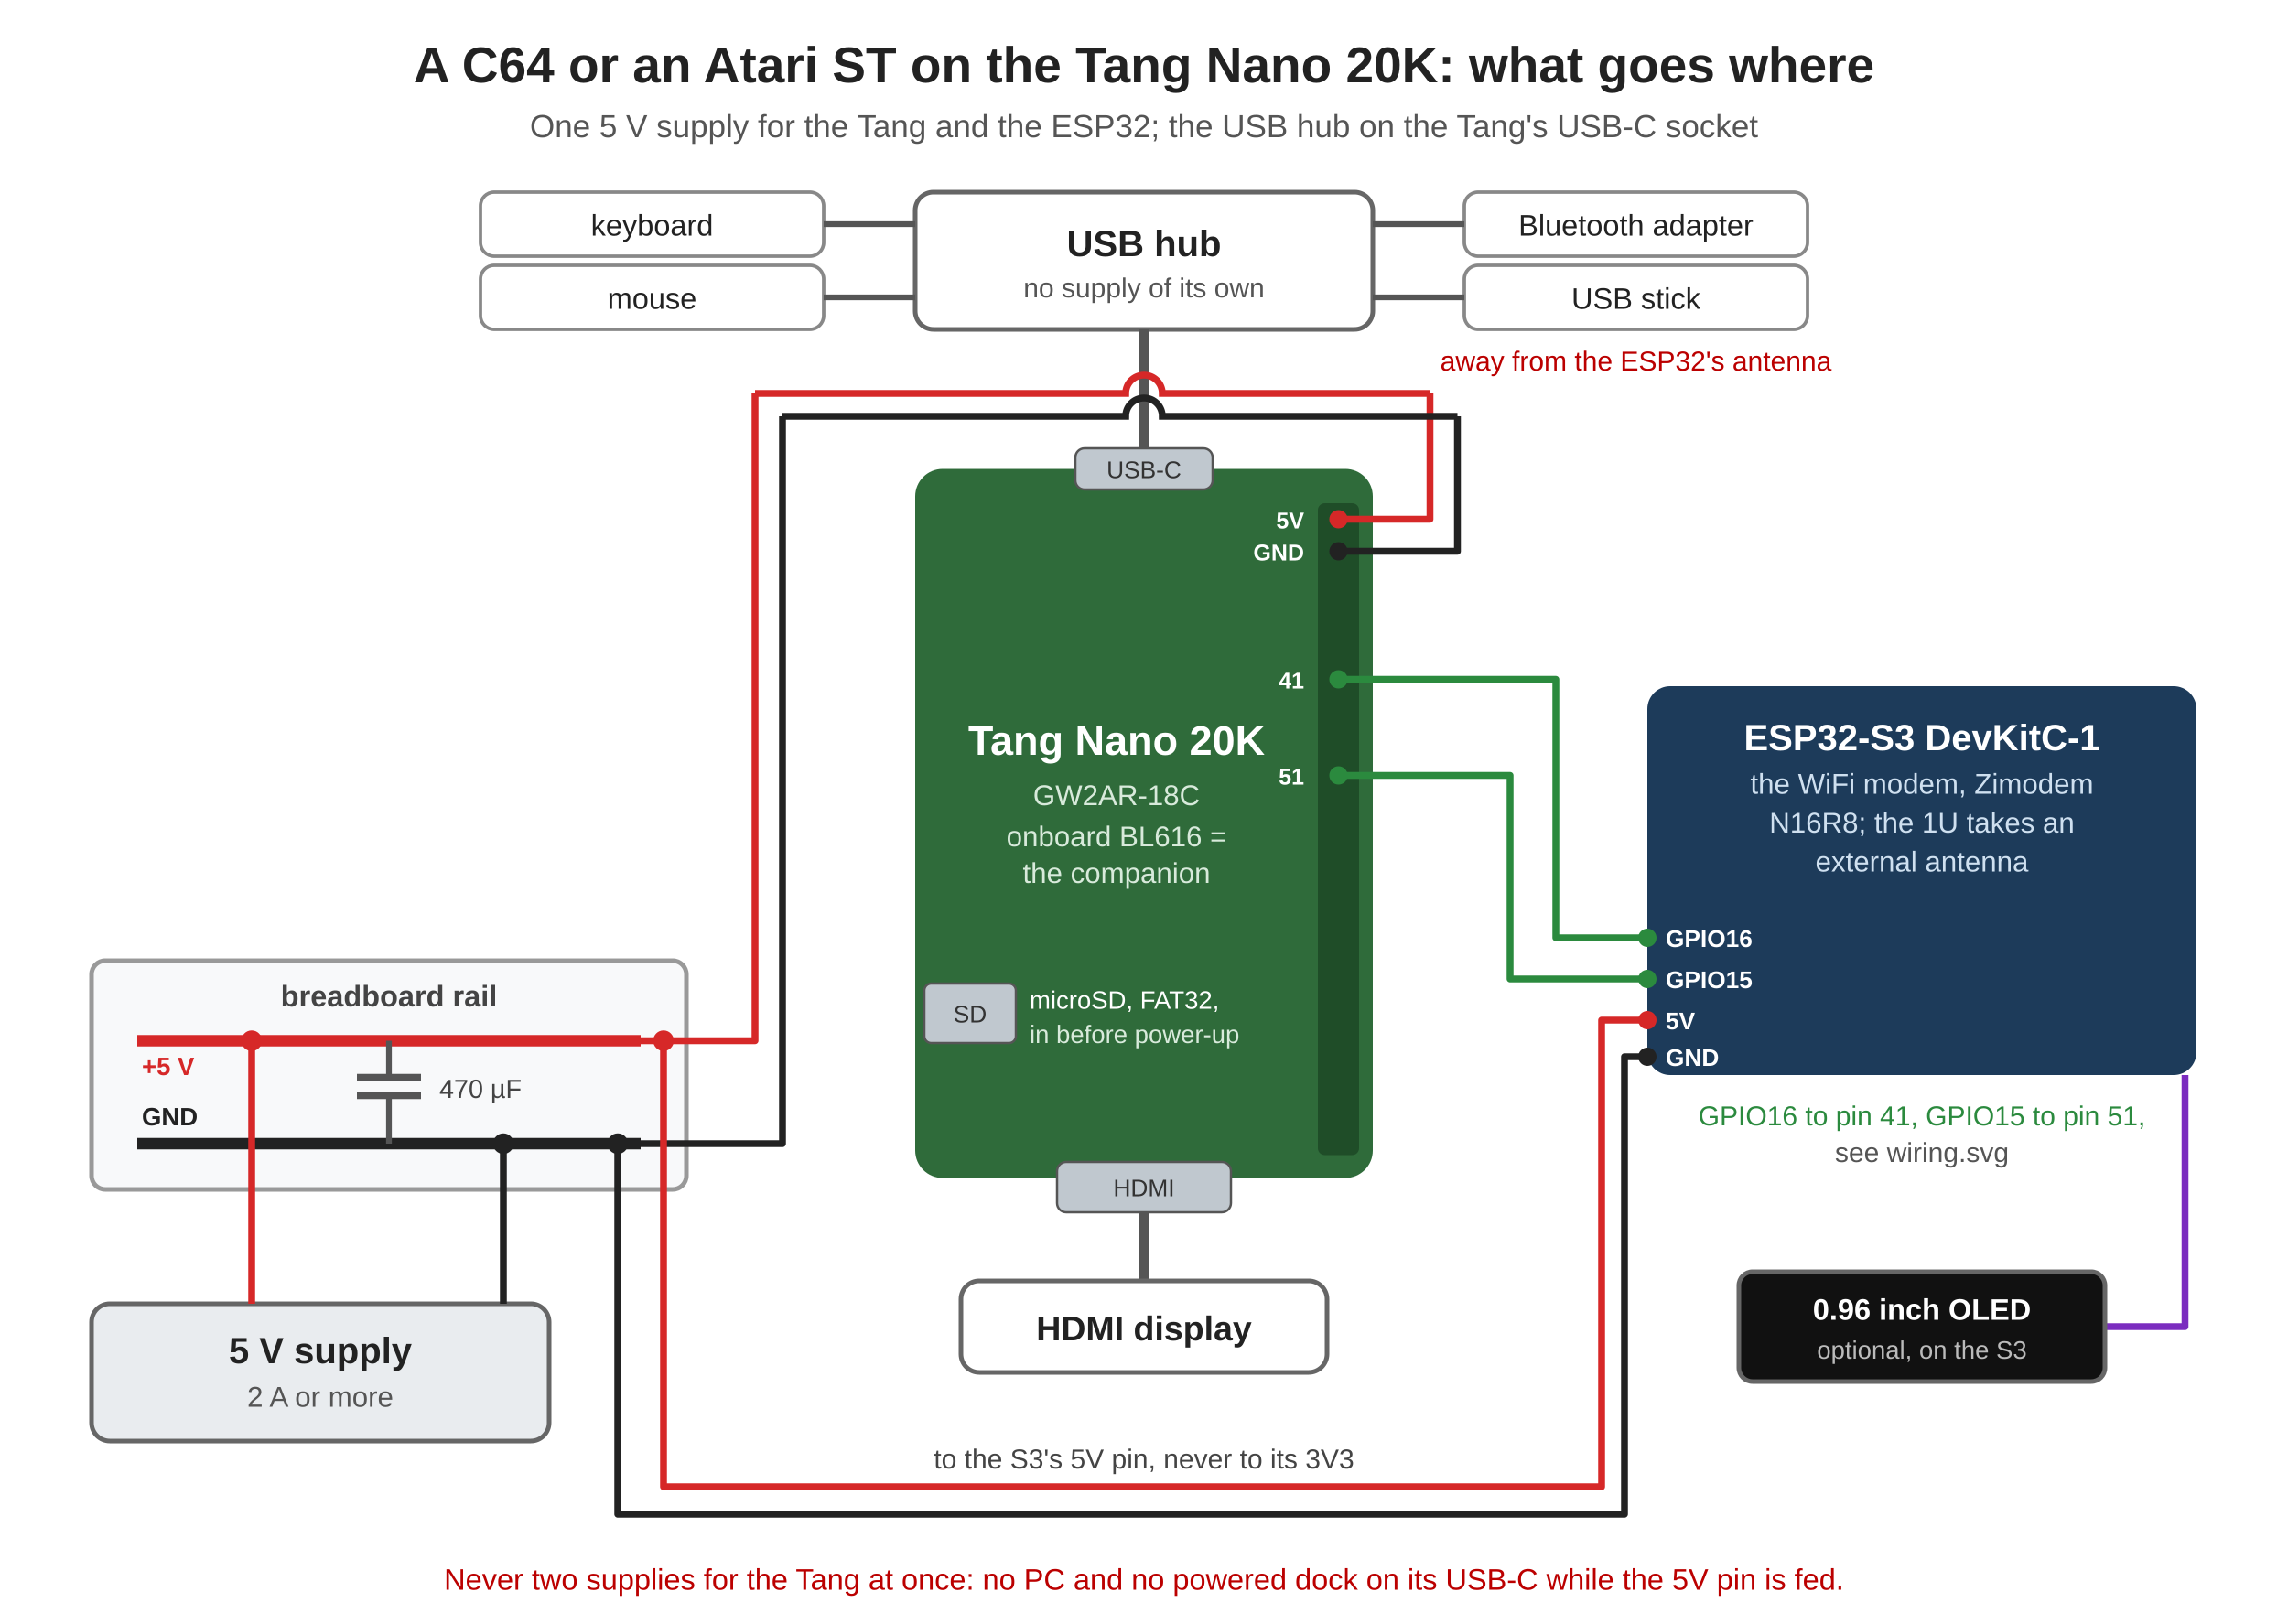
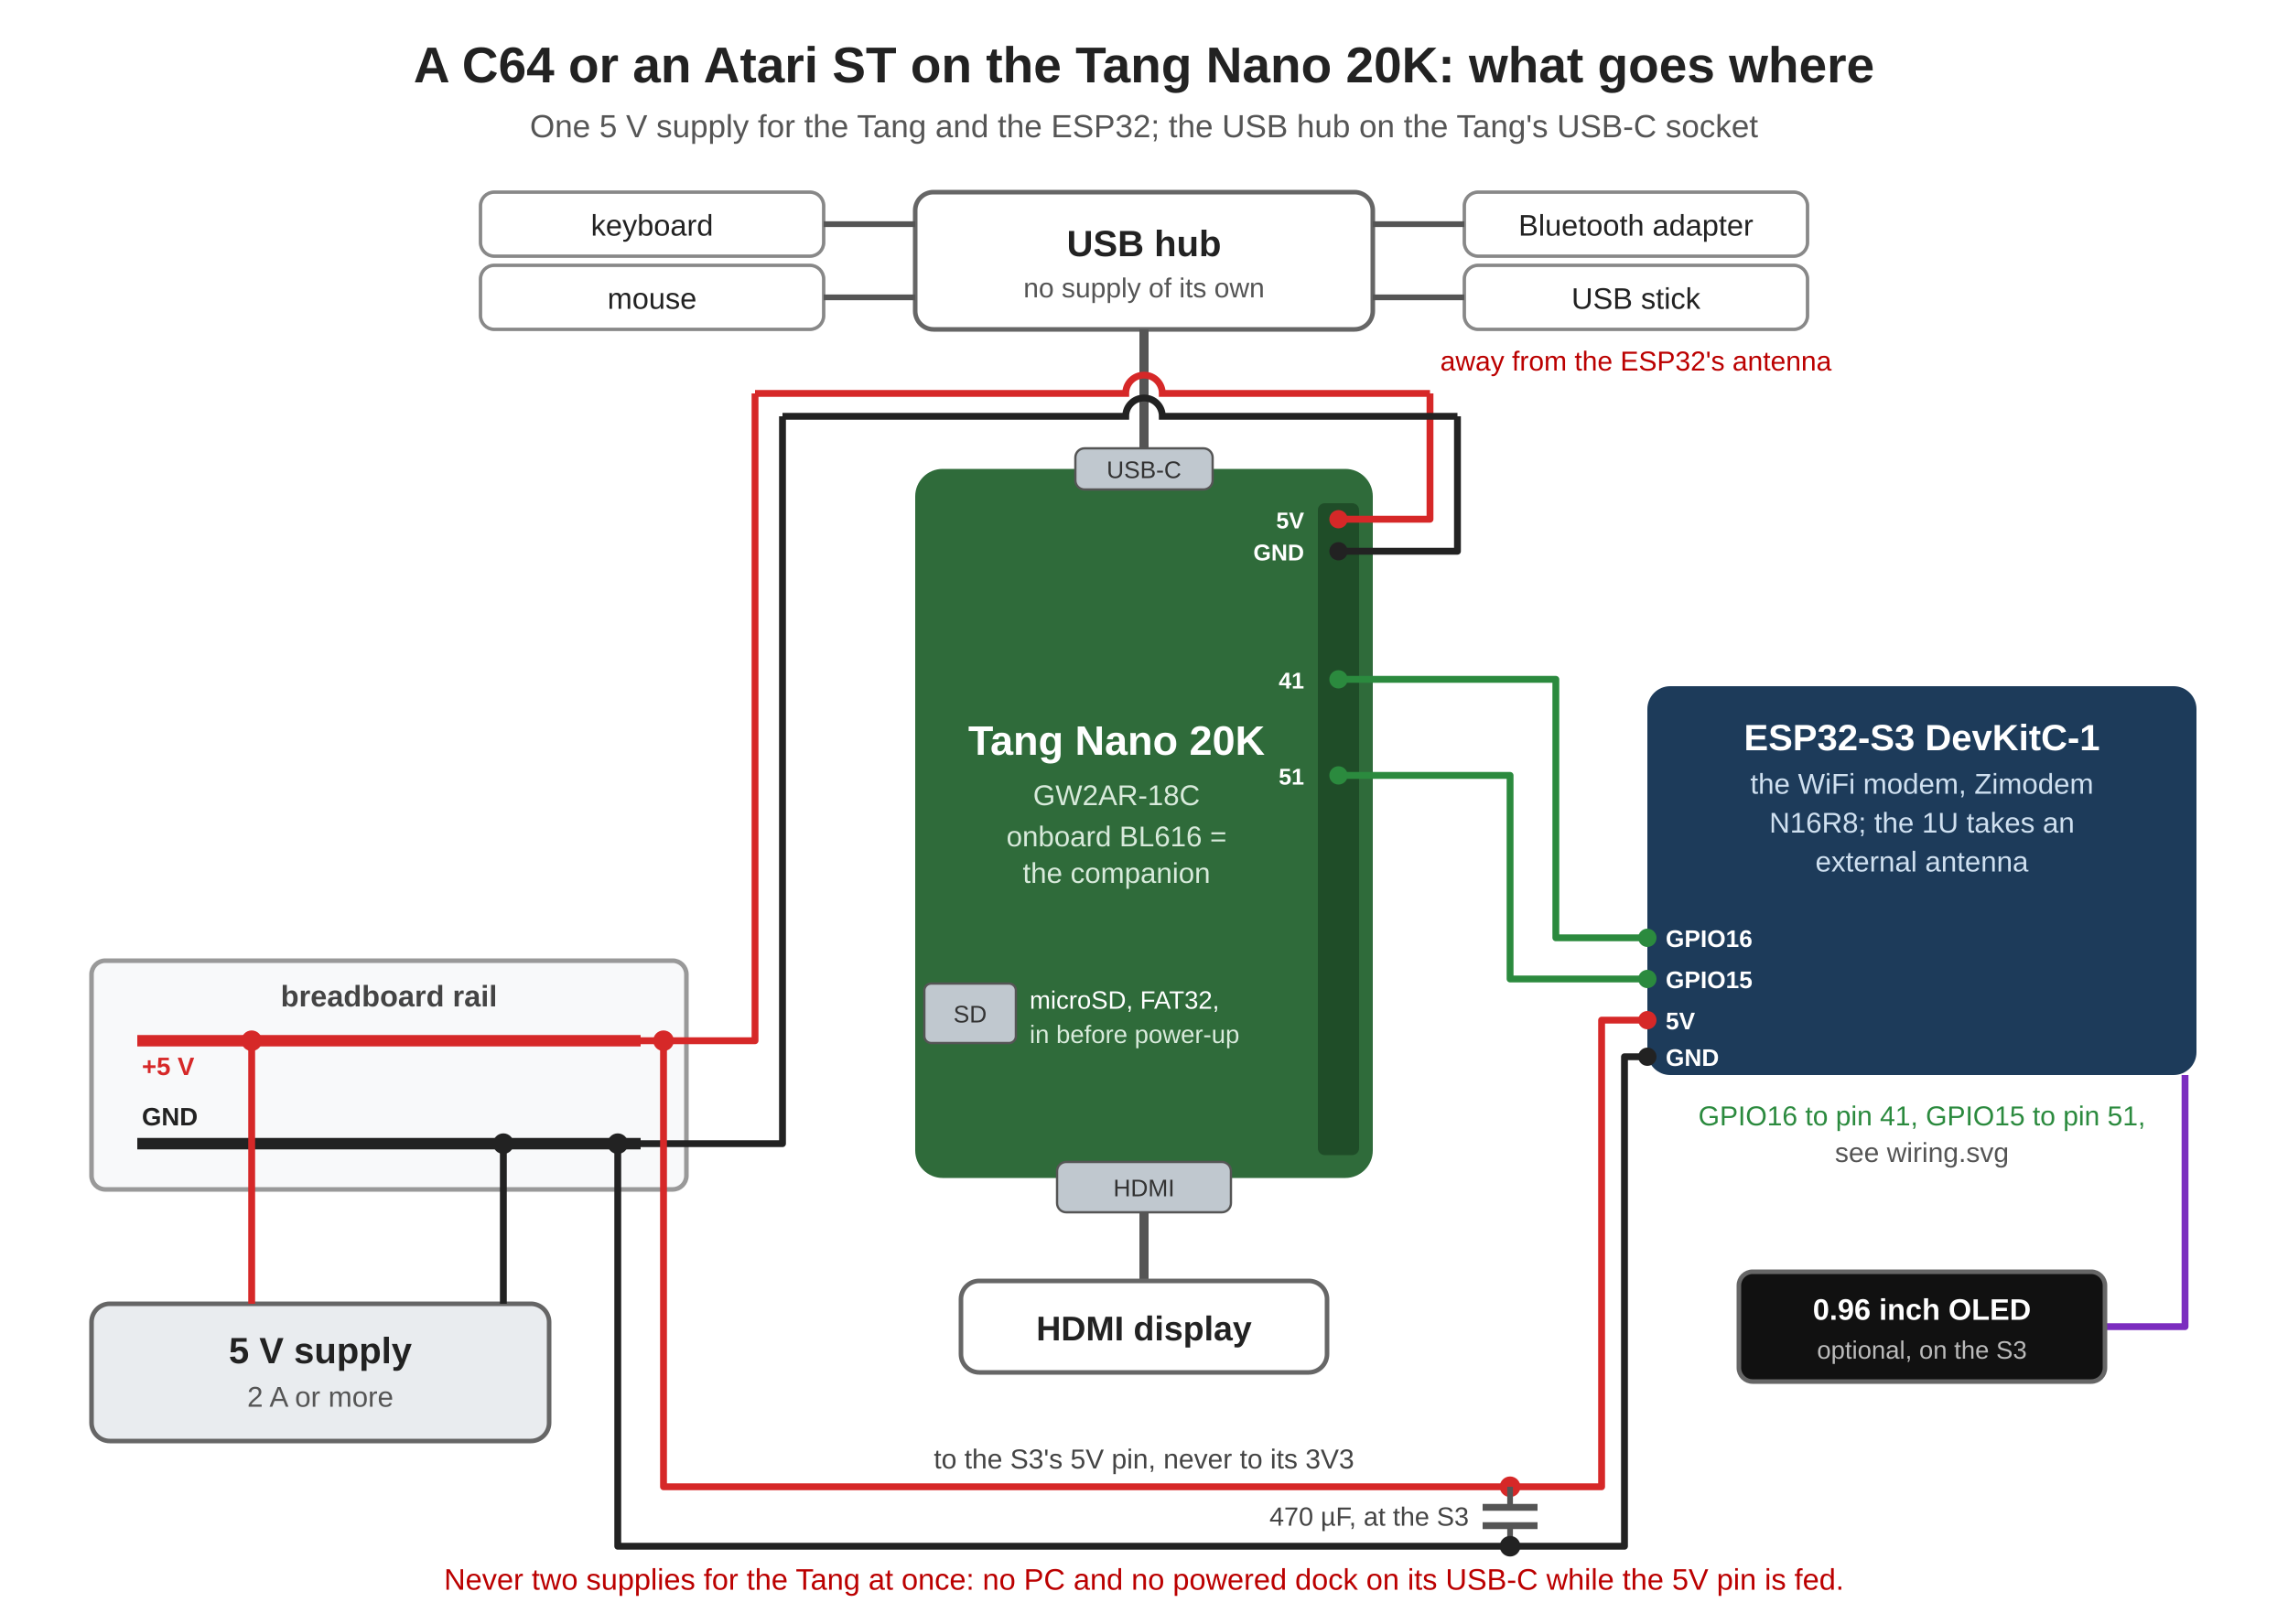
<svg xmlns="http://www.w3.org/2000/svg" viewBox="0 0 1000 710" font-family="Segoe UI, Arial, Helvetica, sans-serif">
  <rect width="1000" height="710" fill="#ffffff" />
  <text x="500" y="36" font-size="22" fill="#222" text-anchor="middle" font-weight="bold">A C64 or an Atari ST on the Tang Nano 20K: what goes where</text>
  <text x="500" y="60" font-size="14" fill="#555" text-anchor="middle">One 5 V supply for the Tang and the ESP32; the USB hub on the Tang's USB-C socket</text>
  <rect x="400" y="84" width="200" height="60" rx="8" fill="#fff" stroke="#666" stroke-width="2" />
  <text x="500" y="112" font-size="16" fill="#222" text-anchor="middle" font-weight="bold">USB hub</text>
  <text x="500" y="130" font-size="12" fill="#555" text-anchor="middle">no supply of its own</text>
  <rect x="210" y="84" width="150" height="28" rx="6" fill="#fff" stroke="#888" stroke-width="1.5" />
  <text x="285" y="103" font-size="13" fill="#222" text-anchor="middle">keyboard</text>
  <path d="M360 98 L400 98" fill="none" stroke="#555" stroke-width="2.5" stroke-linejoin="round" />
  <rect x="210" y="116" width="150" height="28" rx="6" fill="#fff" stroke="#888" stroke-width="1.5" />
  <text x="285" y="135" font-size="13" fill="#222" text-anchor="middle">mouse</text>
  <path d="M360 130 L400 130" fill="none" stroke="#555" stroke-width="2.5" stroke-linejoin="round" />
  <rect x="640" y="84" width="150" height="28" rx="6" fill="#fff" stroke="#888" stroke-width="1.5" />
  <text x="715" y="103" font-size="13" fill="#222" text-anchor="middle">Bluetooth adapter</text>
  <path d="M600 98 L640 98" fill="none" stroke="#555" stroke-width="2.5" stroke-linejoin="round" />
  <rect x="640" y="116" width="150" height="28" rx="6" fill="#fff" stroke="#888" stroke-width="1.5" />
  <text x="715" y="135" font-size="13" fill="#222" text-anchor="middle">USB stick</text>
  <path d="M600 130 L640 130" fill="none" stroke="#555" stroke-width="2.5" stroke-linejoin="round" />
  <text x="715" y="162" font-size="12" fill="#b00" text-anchor="middle">away from the ESP32's antenna</text>
  <path d="M500 144 L500 196" fill="none" stroke="#555" stroke-width="4" stroke-linejoin="round" />
  <rect x="400" y="205" width="200" height="310" rx="12" fill="#2f6b3a" stroke="none" stroke-width="2" />
  <rect x="470" y="196" width="60" height="18" rx="4" fill="#c0c8cf" stroke="#555" stroke-width="1" />
  <text x="500" y="209" font-size="10.5" fill="#333" text-anchor="middle">USB-C</text>
  <rect x="462" y="508" width="76" height="22" rx="4" fill="#c0c8cf" stroke="#555" stroke-width="1" />
  <text x="500" y="523" font-size="10.5" fill="#333" text-anchor="middle">HDMI</text>
  <text x="488" y="330" font-size="18" fill="#fff" text-anchor="middle" font-weight="bold">Tang Nano 20K</text>
  <text x="488" y="352" font-size="12.5" fill="#d8eadb" text-anchor="middle">GW2AR-18C</text>
  <text x="488" y="370" font-size="12.5" fill="#d8eadb" text-anchor="middle">onboard BL616 =</text>
  <text x="488" y="386" font-size="12.5" fill="#d8eadb" text-anchor="middle">the companion</text>
  <rect x="404" y="430" width="40" height="26" rx="3" fill="#c0c8cf" stroke="#555" stroke-width="1" />
  <text x="424" y="447" font-size="10.5" fill="#333" text-anchor="middle">SD</text>
  <text x="450" y="441" font-size="11" fill="#fff" text-anchor="start">microSD, FAT32,</text>
  <text x="450" y="456" font-size="11" fill="#d8eadb" text-anchor="start">in before power-up</text>
  <rect x="576" y="220" width="18" height="285" rx="3" fill="#1f4d28" stroke="none" stroke-width="2" />
  <circle cx="585" cy="227" r="4" fill="#d62828" />
  <circle cx="585" cy="241" r="4" fill="#222222" />
  <circle cx="585" cy="297" r="4" fill="#2b8a3e" />
  <circle cx="585" cy="339" r="4" fill="#2b8a3e" />
  <text x="570" y="231" font-size="10" fill="#fff" text-anchor="end" font-weight="bold">5V</text>
  <text x="570" y="245" font-size="10" fill="#fff" text-anchor="end" font-weight="bold">GND</text>
  <text x="570" y="301" font-size="10" fill="#fff" text-anchor="end" font-weight="bold">41</text>
  <text x="570" y="343" font-size="10" fill="#fff" text-anchor="end" font-weight="bold">51</text>
  <rect x="40" y="420" width="260" height="100" rx="6" fill="#f8f9fa" stroke="#999" stroke-width="2" />
  <text x="170" y="440" font-size="13" fill="#444" text-anchor="middle" font-weight="bold">breadboard rail</text>
  <path d="M60 455 L280 455" fill="none" stroke="#d62828" stroke-width="5" stroke-linejoin="round" />
  <path d="M60 500 L280 500" fill="none" stroke="#222222" stroke-width="5" stroke-linejoin="round" />
  <text x="62" y="470" font-size="11" fill="#d62828" text-anchor="start" font-weight="bold">+5 V</text>
  <text x="62" y="492" font-size="11" fill="#222222" text-anchor="start" font-weight="bold">GND</text>
-   <path d="M170 455 L170 471" fill="none" stroke="#555" stroke-width="2.5" stroke-linejoin="round" />
-   <path d="M156 471 L184 471" fill="none" stroke="#555" stroke-width="3" stroke-linejoin="round" />
-   <path d="M156 479 L184 479" fill="none" stroke="#555" stroke-width="3" stroke-linejoin="round" />
-   <path d="M170 479 L170 500" fill="none" stroke="#555" stroke-width="2.5" stroke-linejoin="round" />
-   <text x="192" y="480" font-size="11.5" fill="#444" text-anchor="start">470 µF</text>
  <rect x="40" y="570" width="200" height="60" rx="8" fill="#e9ecef" stroke="#666" stroke-width="2" />
  <text x="140" y="596" font-size="16" fill="#222" text-anchor="middle" font-weight="bold">5 V supply</text>
  <text x="140" y="615" font-size="12.5" fill="#555" text-anchor="middle">2 A or more</text>
  <path d="M110 570 L110 455" fill="none" stroke="#d62828" stroke-width="3" stroke-linejoin="round" />
  <circle cx="110" cy="455" r="4.5" fill="#d62828" />
  <path d="M220 570 L220 500" fill="none" stroke="#222222" stroke-width="3" stroke-linejoin="round" />
  <circle cx="220" cy="500" r="4.5" fill="#222222" />
  <path d="M280 455 L330 455 L330 172" fill="none" stroke="#d62828" stroke-width="3" stroke-linejoin="round" />
  <path d="M330 172 L492 172 A8 8 0 0 1 508 172 L625 172" fill="none" stroke="#d62828" stroke-width="3" />
  <path d="M625 172 L625 227 L585 227" fill="none" stroke="#d62828" stroke-width="3" stroke-linejoin="round" />
  <path d="M280 500 L342 500 L342 182" fill="none" stroke="#222222" stroke-width="3" stroke-linejoin="round" />
  <path d="M342 182 L492 182 A8 8 0 0 1 508 182 L637 182" fill="none" stroke="#222222" stroke-width="3" />
  <path d="M637 182 L637 241 L585 241" fill="none" stroke="#222222" stroke-width="3" stroke-linejoin="round" />
  <rect x="720" y="300" width="240" height="170" rx="10" fill="#1d3b5a" stroke="none" stroke-width="2" />
  <text x="840" y="328" font-size="16" fill="#fff" text-anchor="middle" font-weight="bold">ESP32-S3 DevKitC-1</text>
  <text x="840" y="347" font-size="12.5" fill="#cfe0f0" text-anchor="middle">the WiFi modem, Zimodem</text>
  <text x="840" y="364" font-size="12.5" fill="#cfe0f0" text-anchor="middle">N16R8; the 1U takes an</text>
  <text x="840" y="381" font-size="12.5" fill="#cfe0f0" text-anchor="middle">external antenna</text>
  <circle cx="720" cy="410" r="4" fill="#2b8a3e" />
  <text x="728" y="414" font-size="10.5" fill="#fff" text-anchor="start" font-weight="bold">GPIO16</text>
  <circle cx="720" cy="428" r="4" fill="#2b8a3e" />
  <text x="728" y="432" font-size="10.5" fill="#fff" text-anchor="start" font-weight="bold">GPIO15</text>
  <circle cx="720" cy="446" r="4" fill="#d62828" />
  <text x="728" y="450" font-size="10.5" fill="#fff" text-anchor="start" font-weight="bold">5V</text>
  <circle cx="720" cy="462" r="4" fill="#222222" />
  <text x="728" y="466" font-size="10.5" fill="#fff" text-anchor="start" font-weight="bold">GND</text>
  <path d="M720 410 L680 410 L680 297 L585 297" fill="none" stroke="#2b8a3e" stroke-width="3" stroke-linejoin="round" />
  <path d="M720 428 L660 428 L660 339 L585 339" fill="none" stroke="#2b8a3e" stroke-width="3" stroke-linejoin="round" />
  <text x="840" y="492" font-size="12" fill="#2b8a3e" text-anchor="middle">GPIO16 to pin 41, GPIO15 to pin 51,</text>
  <text x="840" y="508" font-size="12" fill="#555" text-anchor="middle">see wiring.svg</text>
  <path d="M290 455 L290 650 L700 650 L700 446 L720 446" fill="none" stroke="#d62828" stroke-width="3" stroke-linejoin="round" />
  <circle cx="290" cy="455" r="4.5" fill="#d62828" />
-   <path d="M270 500 L270 662 L710 662 L710 462 L720 462" fill="none" stroke="#222222" stroke-width="3" stroke-linejoin="round" />
+   <path d="M270 500 L270 676 L710 676 L710 462 L720 462" fill="none" stroke="#222222" stroke-width="3" stroke-linejoin="round" />
  <circle cx="270" cy="500" r="4.5" fill="#222222" />
+   <circle cx="660" cy="650" r="4.5" fill="#d62828" />
+   <path d="M660 650 L660 659" fill="none" stroke="#555" stroke-width="2.5" stroke-linejoin="round" />
+   <path d="M648 659 L672 659" fill="none" stroke="#555" stroke-width="3" stroke-linejoin="round" />
+   <path d="M648 667 L672 667" fill="none" stroke="#555" stroke-width="3" stroke-linejoin="round" />
+   <path d="M660 667 L660 676" fill="none" stroke="#555" stroke-width="2.5" stroke-linejoin="round" />
+   <circle cx="660" cy="676" r="4.5" fill="#222222" />
+   <text x="642" y="667" font-size="11.5" fill="#444" text-anchor="end">470 µF, at the S3</text>
  <text x="500" y="642" font-size="12" fill="#444" text-anchor="middle">to the S3's 5V pin, never to its 3V3</text>
  <path d="M955 470 L955 580 L920 580" fill="none" stroke="#7b2cbf" stroke-width="3" stroke-linejoin="round" />
  <rect x="760" y="556" width="160" height="48" rx="6" fill="#111" stroke="#666" stroke-width="2" />
  <text x="840" y="577" font-size="13" fill="#fff" text-anchor="middle" font-weight="bold">0.96 inch OLED</text>
  <text x="840" y="594" font-size="11" fill="#bbb" text-anchor="middle">optional, on the S3</text>
  <path d="M500 530 L500 560" fill="none" stroke="#555" stroke-width="4" stroke-linejoin="round" />
  <rect x="420" y="560" width="160" height="40" rx="8" fill="#fff" stroke="#666" stroke-width="2" />
  <text x="500" y="586" font-size="15" fill="#222" text-anchor="middle" font-weight="bold">HDMI display</text>
  <text x="500" y="695" font-size="13" fill="#b00" text-anchor="middle">Never two supplies for the Tang at once: no PC and no powered dock on its USB-C while the 5V pin is fed.</text>
</svg>
